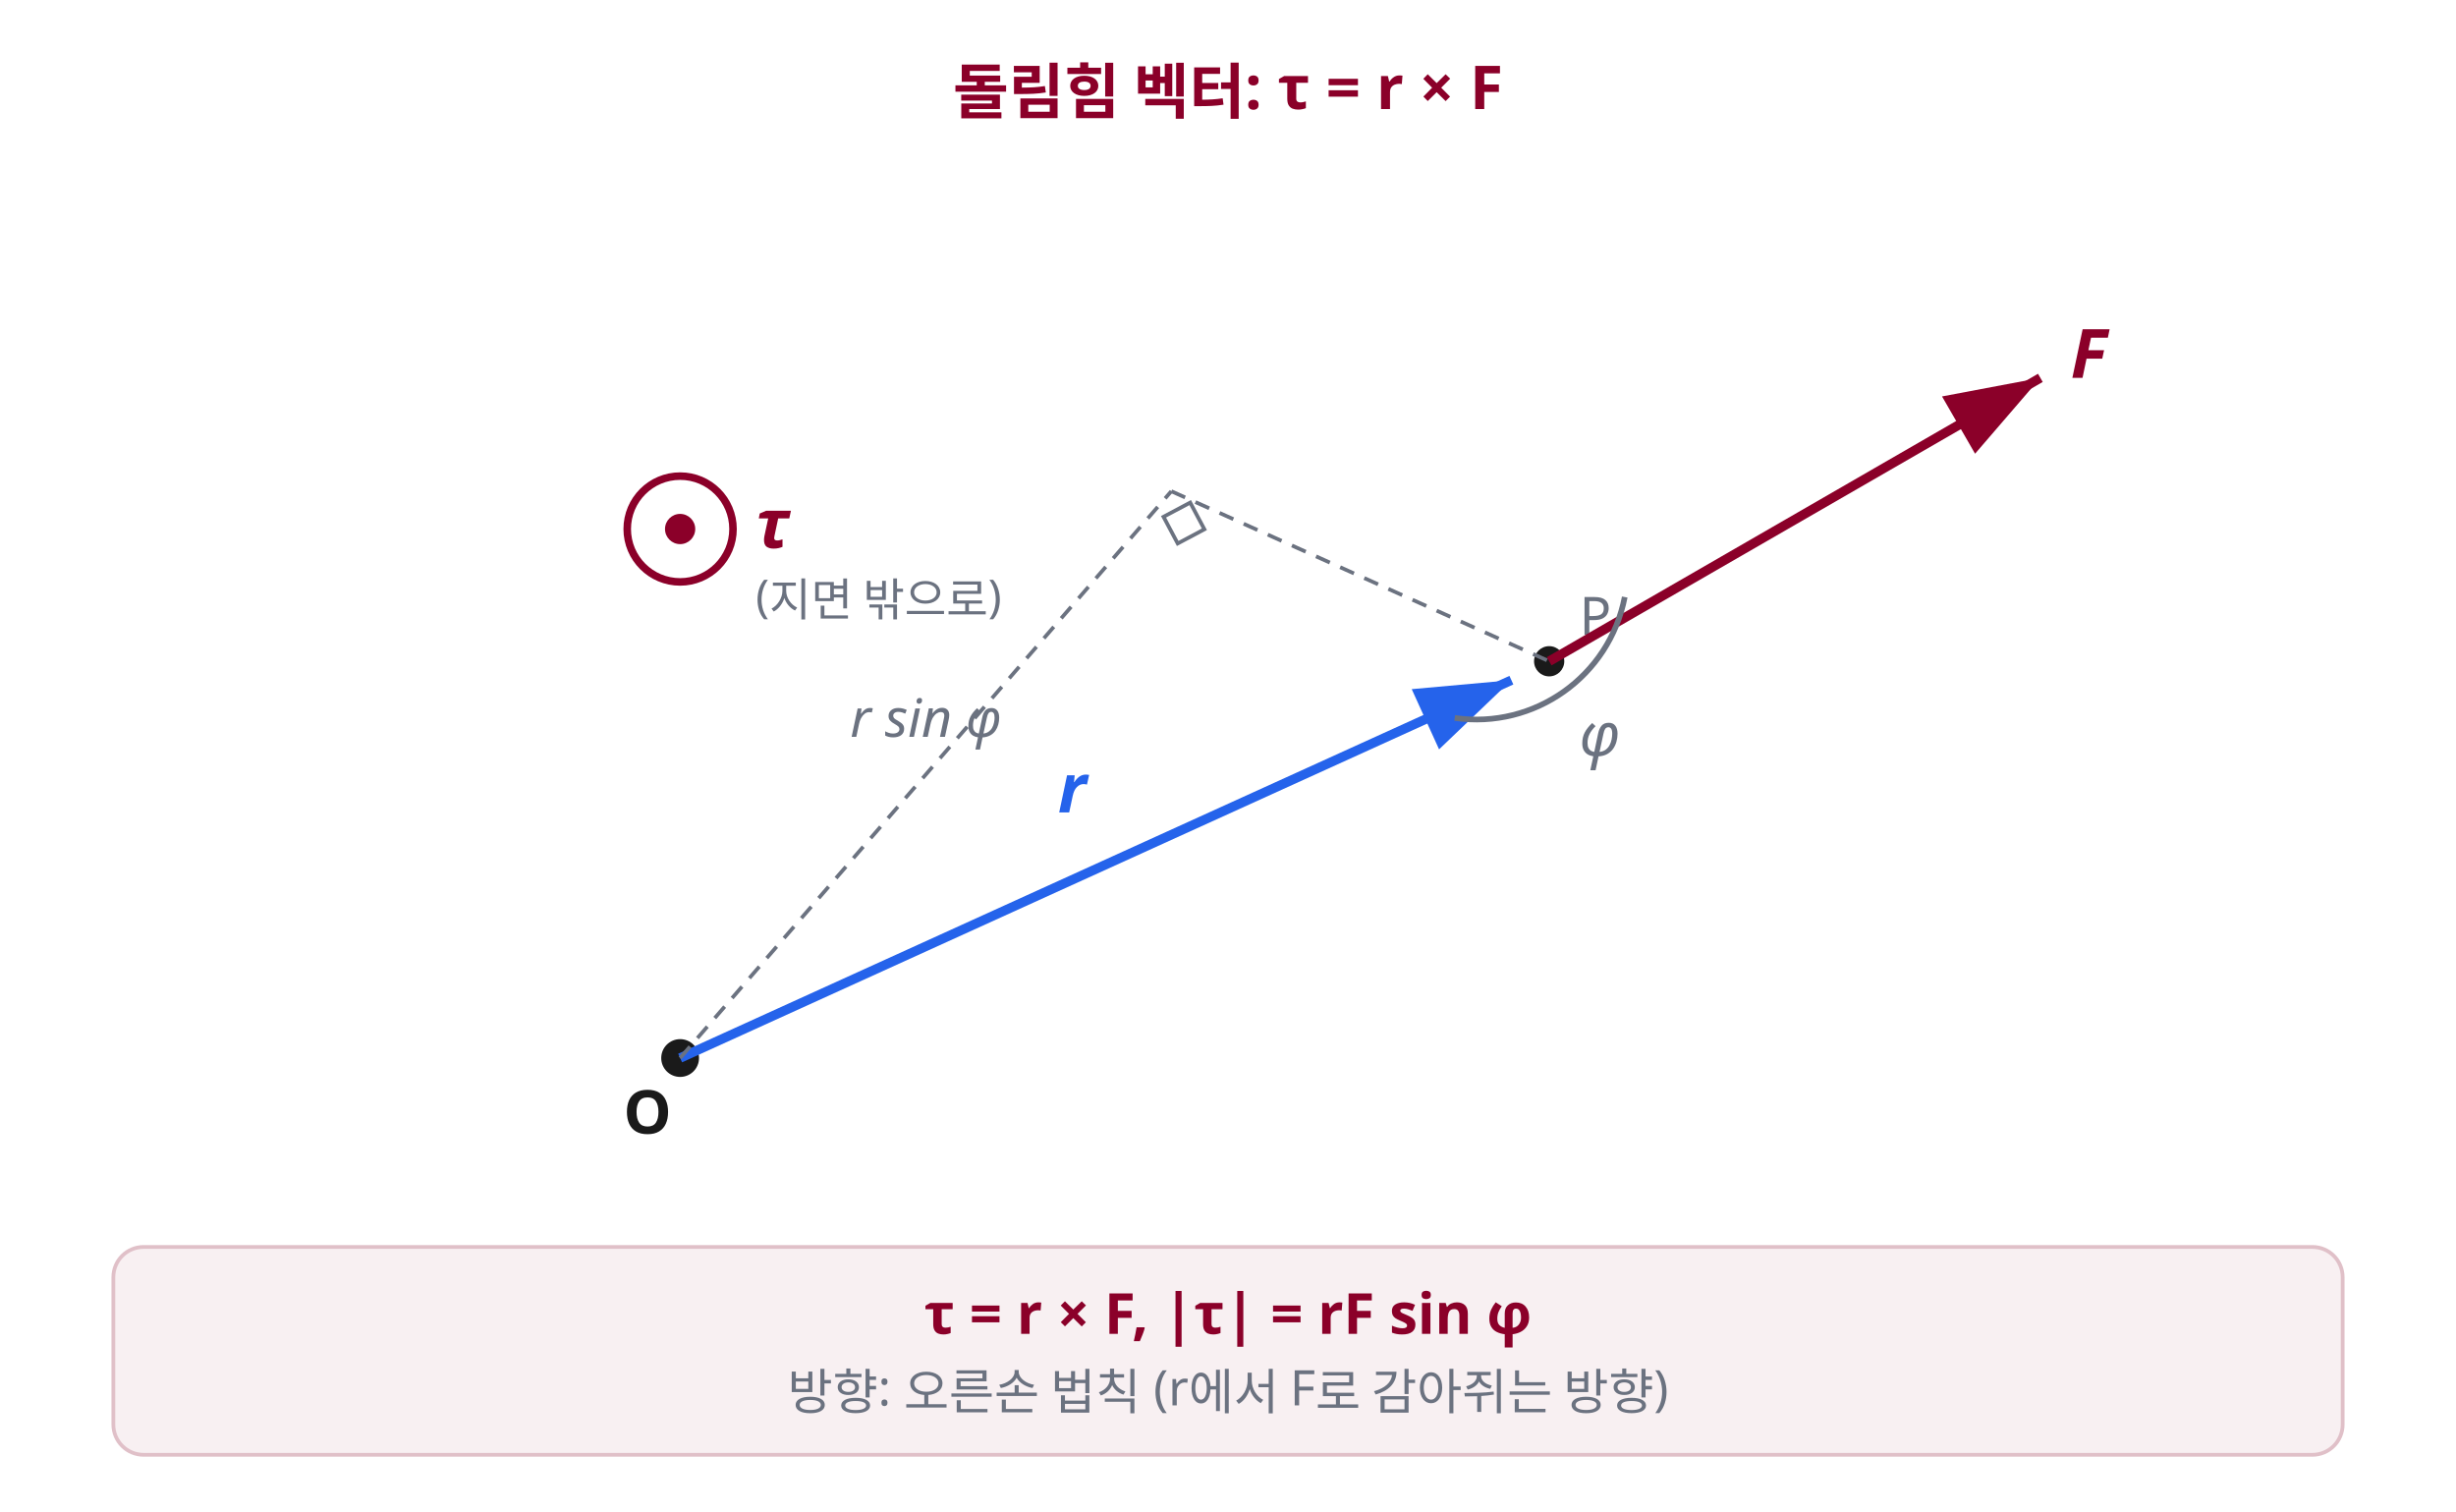
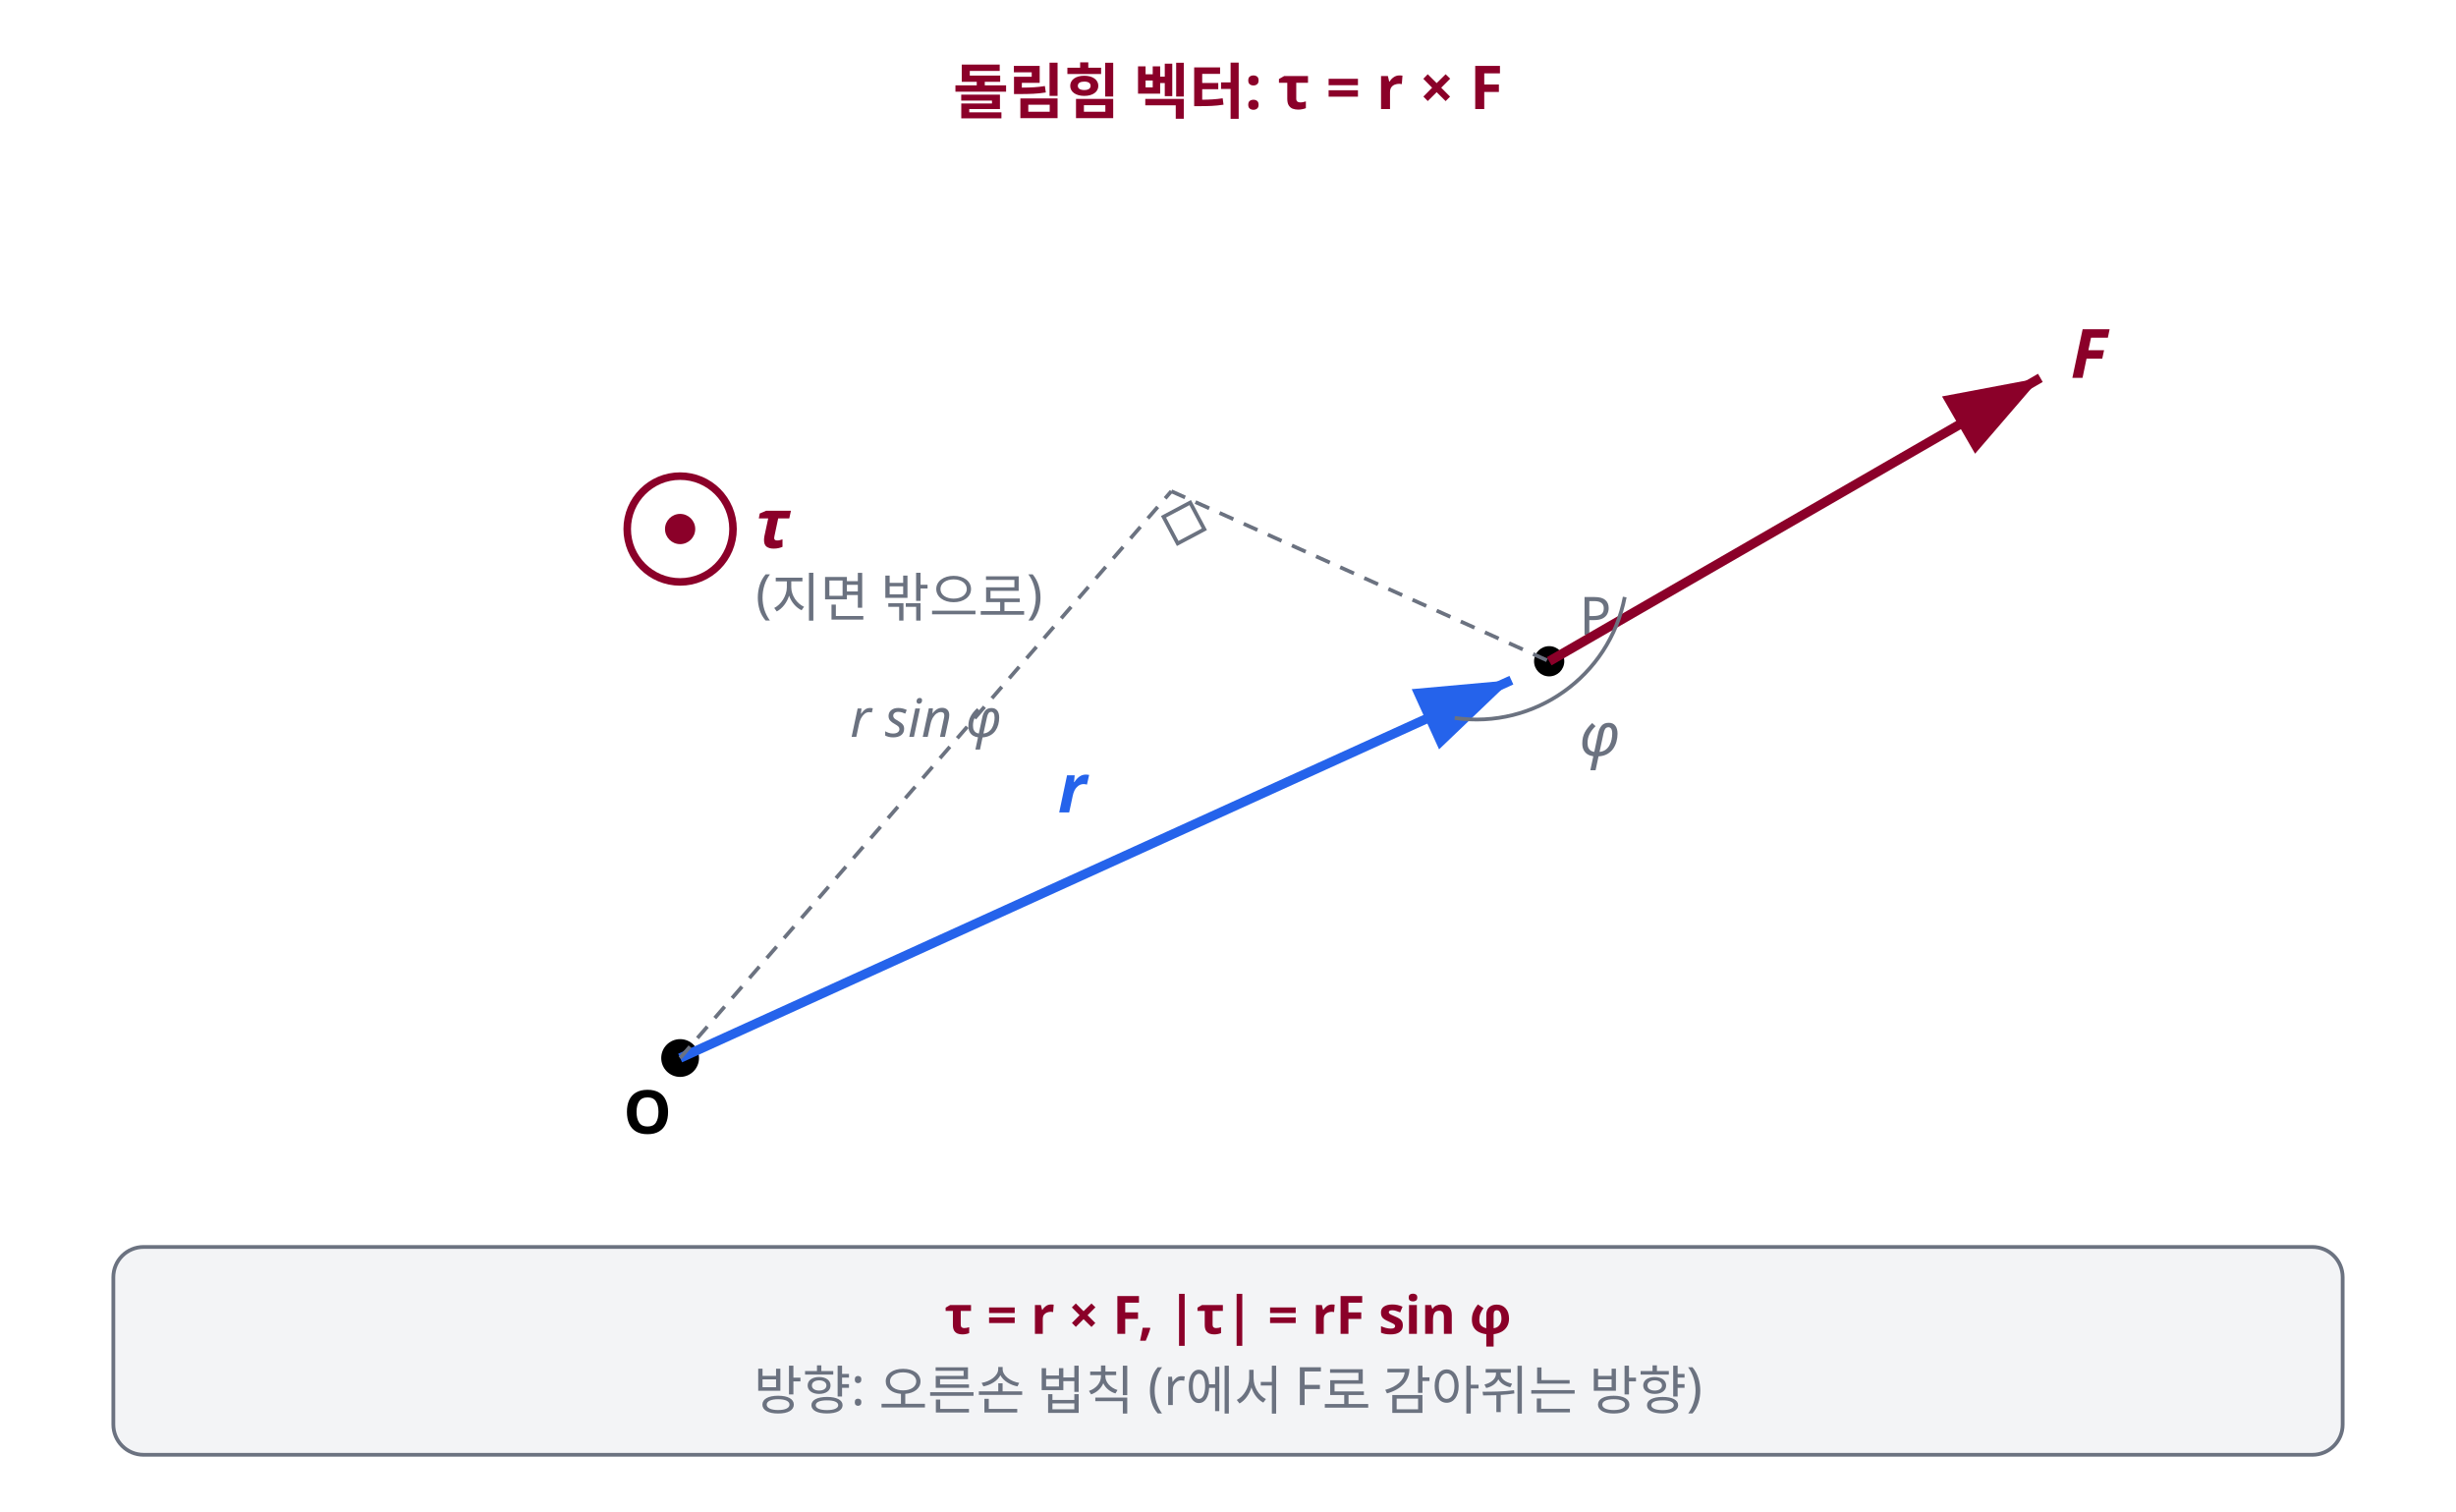
<svg xmlns="http://www.w3.org/2000/svg" viewBox="0 0 650 400" font-family="sans-serif">
  <defs>
    <marker id="arrR" markerWidth="10" markerHeight="7" refX="10" refY="3.5" orient="auto" fill="#8B0029">
      <polygon points="0 0, 10 3.5, 0 7" />
    </marker>
    <marker id="arrB" markerWidth="10" markerHeight="7" refX="10" refY="3.5" orient="auto" fill="#2563EB">
      <polygon points="0 0, 10 3.5, 0 7" />
    </marker>
-     <marker id="arrK" markerWidth="10" markerHeight="7" refX="10" refY="3.5" orient="auto" fill="#1a1a1a">
+     <marker id="arrK" markerWidth="10" markerHeight="7" refX="10" refY="3.5" orient="auto" fill="#000000">
      <polygon points="0 0, 10 3.5, 0 7" />
    </marker>
  </defs>
  <text x="325" y="30" text-anchor="middle" font-size="16" font-weight="bold" fill="#8B0029">돌림힘 벡터: τ = r × F</text>
-   <circle cx="180" cy="280" r="5" fill="#1a1a1a" />
-   <text x="165" y="300" font-size="16" font-weight="bold" fill="#1a1a1a">O</text>
+   <circle cx="180" cy="280" r="5" fill="#000000" />
+   <text x="165" y="300" font-size="16" font-weight="bold" fill="#000000">O</text>
  <line x1="180" y1="280" x2="400" y2="180" stroke="#2563EB" stroke-width="2.5" marker-end="url(#arrB)" />
  <text x="280" y="215" font-size="18" font-weight="bold" font-style="italic" fill="#2563EB">r</text>
-   <circle cx="410" cy="175" r="4" fill="#1a1a1a" />
+   <circle cx="410" cy="175" r="4" fill="#000000" />
  <text x="418" y="168" font-size="14" fill="#6B7280">P</text>
  <line x1="410" y1="175" x2="540" y2="100" stroke="#8B0029" stroke-width="2.5" marker-end="url(#arrR)" />
  <text x="548" y="100" font-size="18" font-weight="bold" font-style="italic" fill="#8B0029">F</text>
-   <path d="M 385,190 A 40,40 0 0,0 430,158" fill="none" stroke="#6B7280" stroke-width="1.5" />
+   <path d="M 385,190 A 40,40 0 0,0 430,158" fill="none" stroke="#6B7280" stroke-width="1" />
  <text x="418" y="200" font-size="16" font-style="italic" fill="#6B7280">φ</text>
  <g transform="translate(180, 140)">
    <circle cx="0" cy="0" r="14" fill="none" stroke="#8B0029" stroke-width="2" />
    <circle cx="0" cy="0" r="4" fill="#8B0029" />
    <text x="20" y="5" font-size="18" font-weight="bold" font-style="italic" fill="#8B0029">τ</text>
-     <text x="20" y="22" font-size="12" fill="#6B7280">(지면 밖으로)</text>
+     <text x="20" y="22" font-size="14" fill="#6B7280">(지면 밖으로)</text>
  </g>
  <line x1="180" y1="280" x2="310" y2="130" stroke="#6B7280" stroke-width="1" stroke-dasharray="4 3" />
  <line x1="310" y1="130" x2="410" y2="175" stroke="#6B7280" stroke-width="1" stroke-dasharray="4 3" />
  <rect x="305" y="135" width="8" height="8" fill="none" stroke="#6B7280" stroke-width="1" transform="rotate(-28, 310, 130)" />
  <text x="225" y="195" font-size="14" font-style="italic" fill="#6B7280">r sin φ</text>
-   <rect x="30" y="330" width="590" height="55" rx="8" fill="#f8f0f2" stroke="#e0c0c8" stroke-width="1" />
-   <text x="325" y="353" text-anchor="middle" font-size="15" fill="#8B0029" font-weight="bold">τ = r × F,   |τ| = rF sin φ</text>
-   <text x="325" y="373" text-anchor="middle" font-size="13" fill="#6B7280">방향: 오른손 법칙 (r에서 F로 감아쥐는 방향)</text>
+   <rect x="30" y="330" width="590" height="55" rx="8" fill="#F3F4F6" stroke="#6B7280" stroke-width="1" />
+   <text x="325" y="353" text-anchor="middle" font-size="14" fill="#8B0029" font-weight="bold">τ = r × F,   |τ| = rF sin φ</text>
+   <text x="325" y="373" text-anchor="middle" font-size="14" fill="#6B7280">방향: 오른손 법칙 (r에서 F로 감아쥐는 방향)</text>
</svg>
